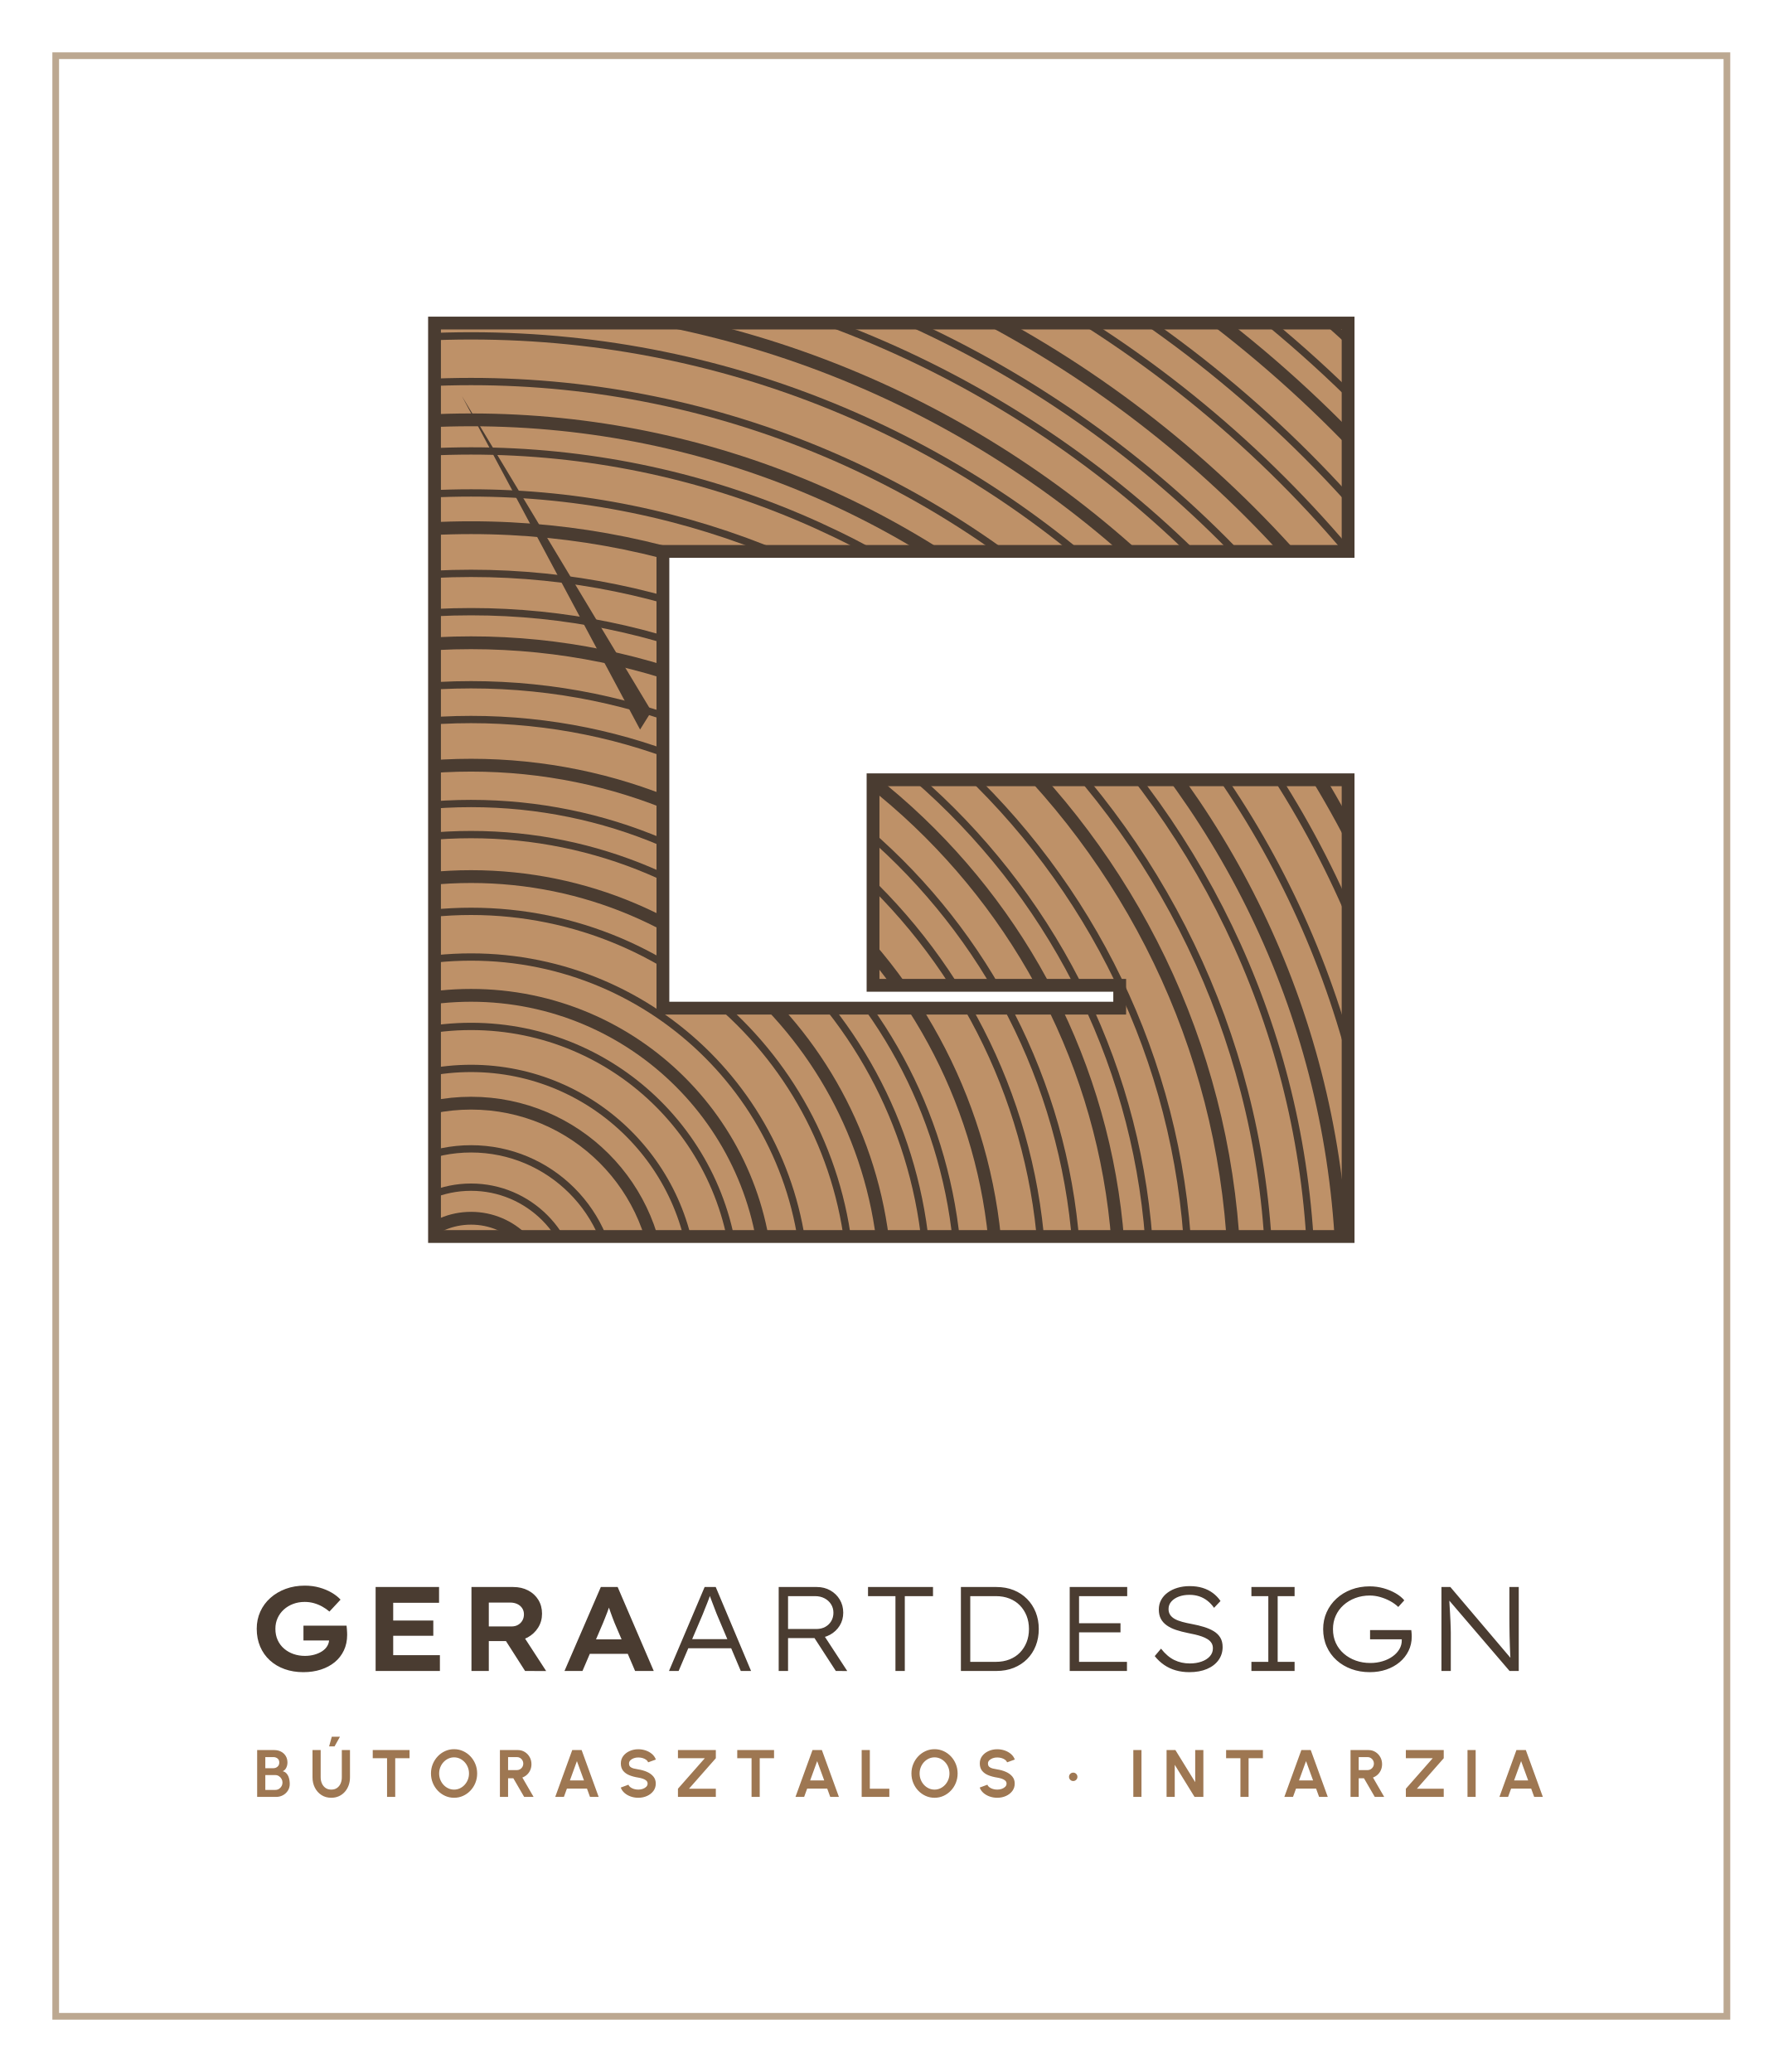
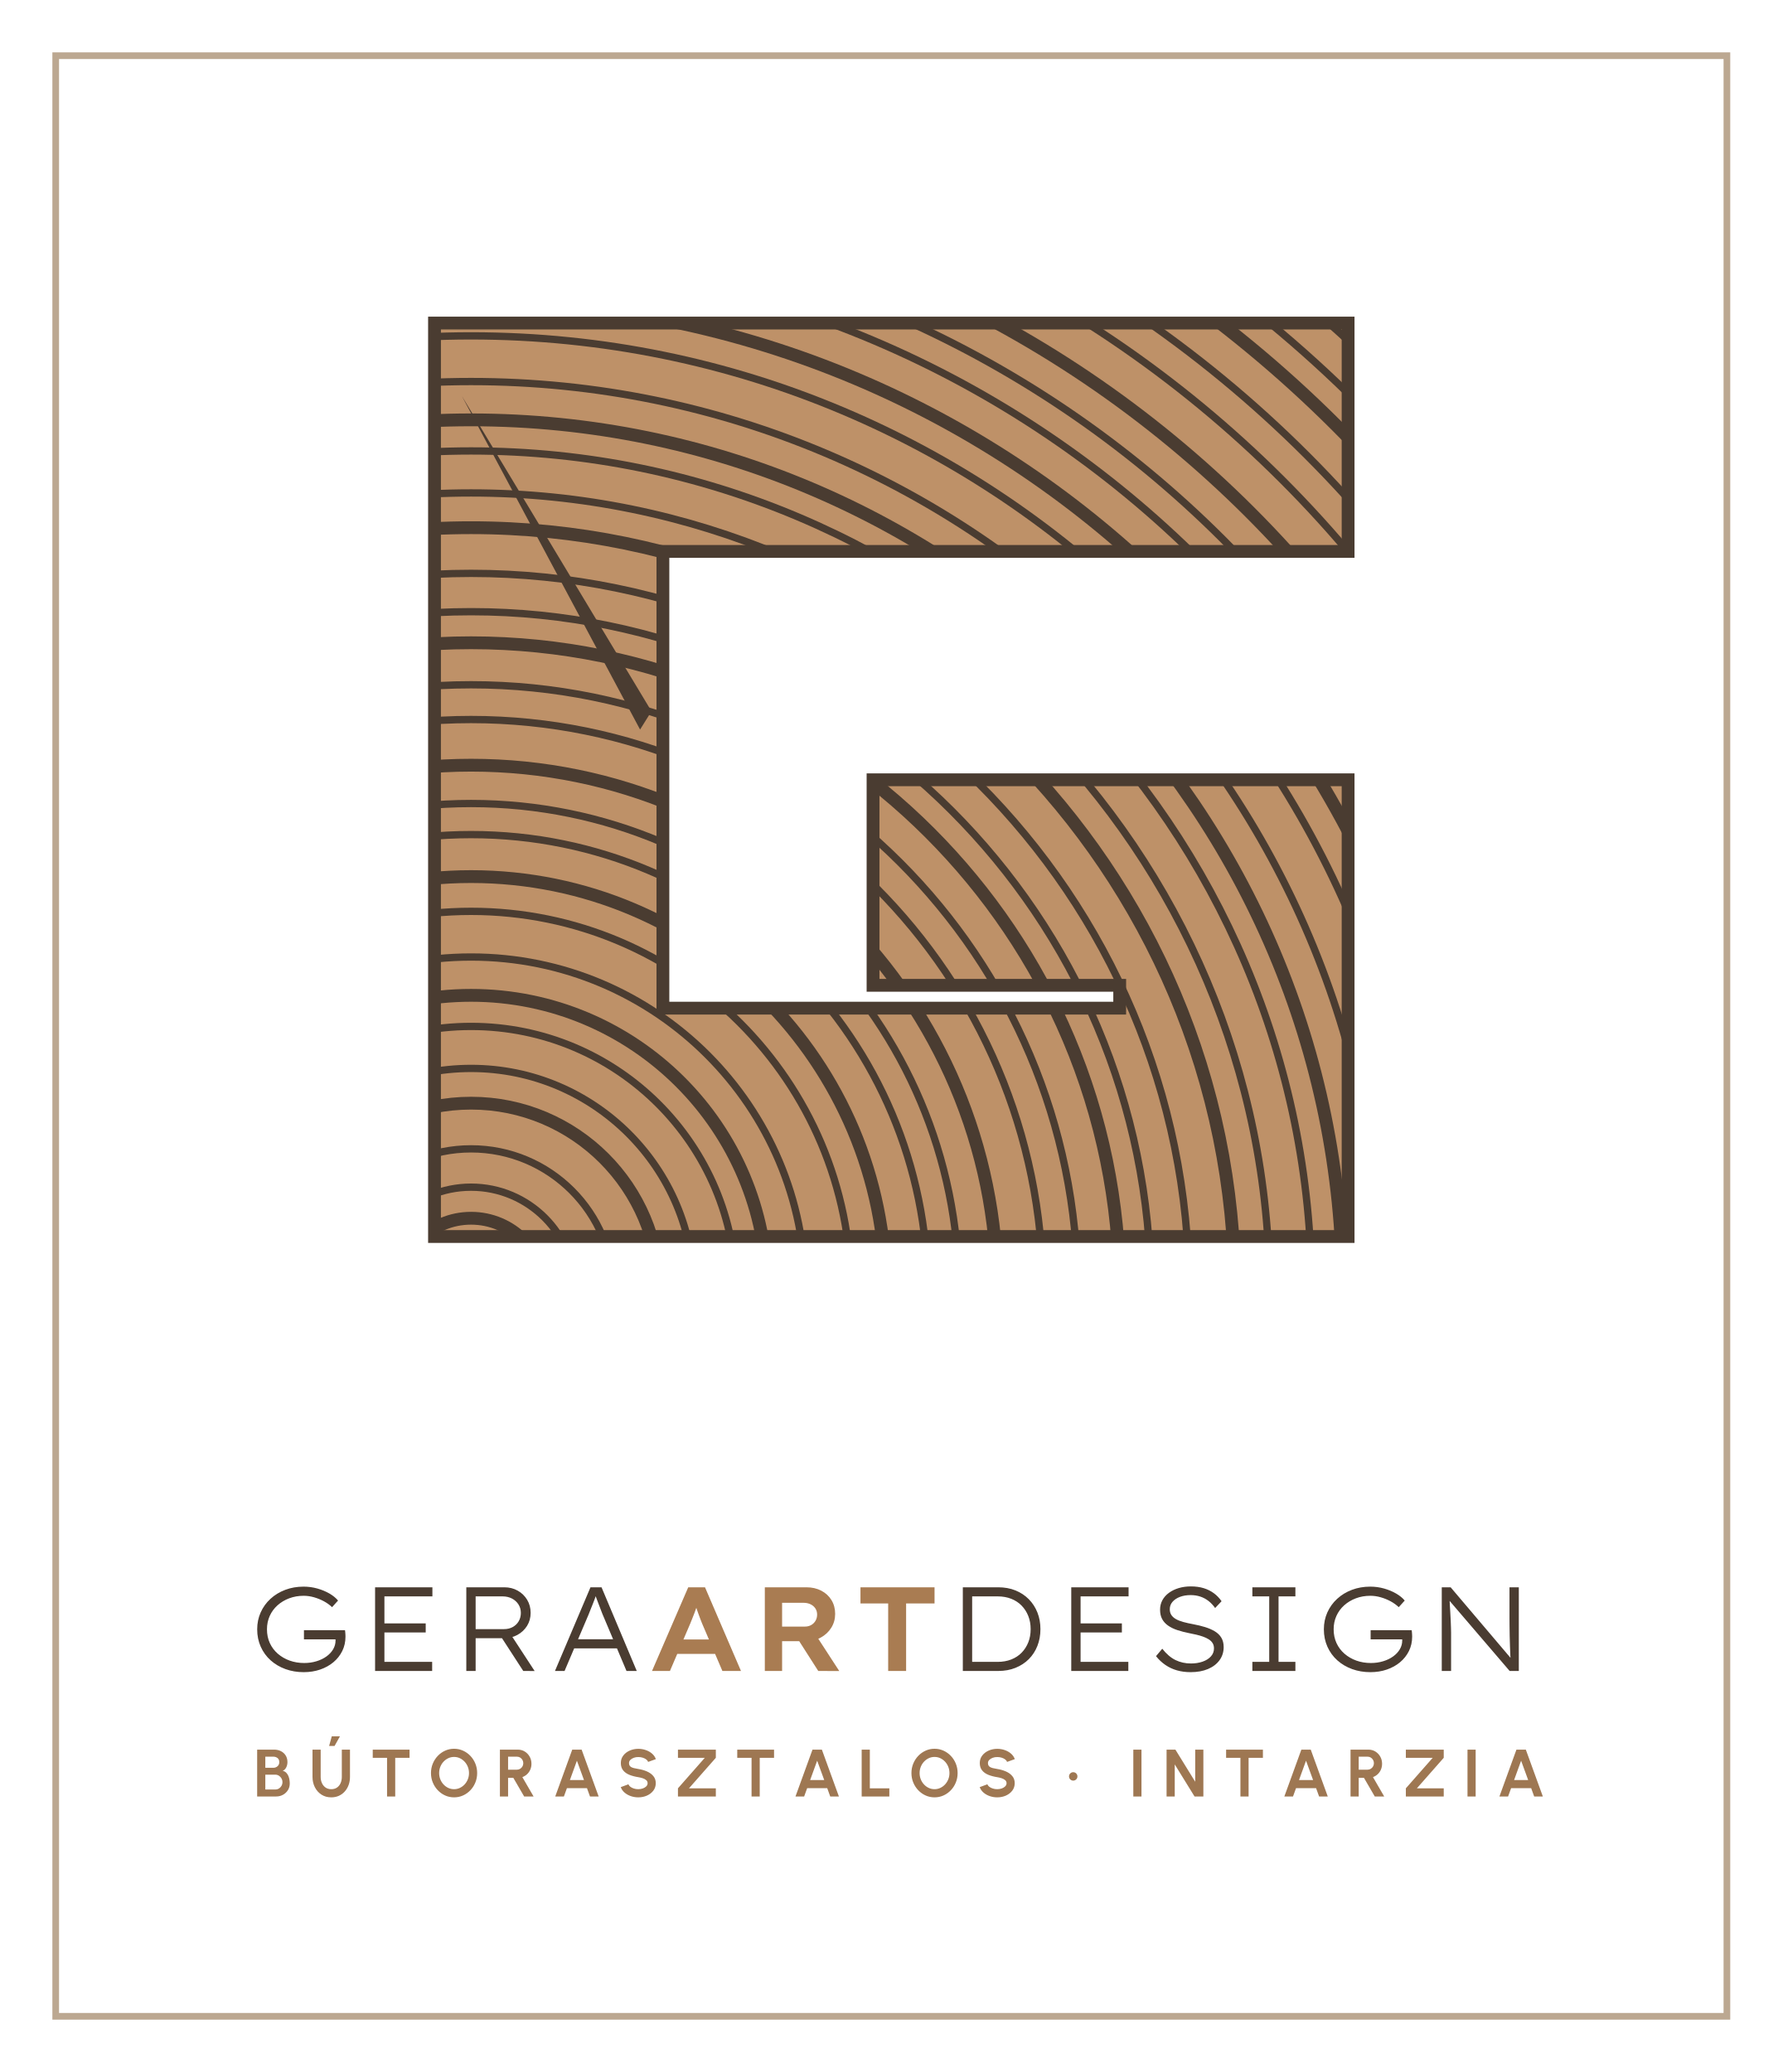
<svg xmlns="http://www.w3.org/2000/svg" viewBox="0 0 320 372" width="320" height="372">
  <rect x="10" y="10" width="300" height="352" fill="none" stroke="#BCA891" stroke-width="1.2" />
  <defs>
    <clipPath id="e1">
      <path d="M78 58H242V99H119V181H201V176.9H156.72V140H242V222H78Z" />
    </clipPath>
  </defs>
  <g clip-path="url(#e1)">
    <rect x="78" y="58" width="164" height="164" fill="#BE9168" />
    <circle cx="84.56" cy="231.84" r="13.12" fill="none" stroke="#4A3C31" stroke-width="2.3" />
    <circle cx="84.56" cy="231.84" r="18.7" fill="none" stroke="#4A3C31" stroke-width="1.31" />
    <circle cx="84.56" cy="231.84" r="25.58" fill="none" stroke="#4A3C31" stroke-width="1.31" />
    <circle cx="84.56" cy="231.84" r="33.78" fill="none" stroke="#4A3C31" stroke-width="2.3" />
    <circle cx="84.56" cy="231.84" r="40.02" fill="none" stroke="#4A3C31" stroke-width="1.31" />
    <circle cx="84.56" cy="231.84" r="47.56" fill="none" stroke="#4A3C31" stroke-width="1.31" />
    <circle cx="84.56" cy="231.84" r="53.14" fill="none" stroke="#4A3C31" stroke-width="2.3" />
    <circle cx="84.56" cy="231.84" r="60.02" fill="none" stroke="#4A3C31" stroke-width="1.31" />
    <circle cx="84.56" cy="231.84" r="68.22" fill="none" stroke="#4A3C31" stroke-width="1.31" />
    <circle cx="84.56" cy="231.84" r="74.46" fill="none" stroke="#4A3C31" stroke-width="2.3" />
    <circle cx="84.56" cy="231.84" r="82" fill="none" stroke="#4A3C31" stroke-width="1.31" />
    <circle cx="84.56" cy="231.84" r="87.58" fill="none" stroke="#4A3C31" stroke-width="1.31" />
    <circle cx="84.56" cy="231.84" r="94.46" fill="none" stroke="#4A3C31" stroke-width="2.3" />
    <circle cx="84.56" cy="231.84" r="102.66" fill="none" stroke="#4A3C31" stroke-width="1.31" />
    <circle cx="84.56" cy="231.84" r="108.9" fill="none" stroke="#4A3C31" stroke-width="1.31" />
    <circle cx="84.56" cy="231.84" r="116.44" fill="none" stroke="#4A3C31" stroke-width="2.3" />
    <circle cx="84.56" cy="231.84" r="122.02" fill="none" stroke="#4A3C31" stroke-width="1.31" />
    <circle cx="84.56" cy="231.84" r="128.9" fill="none" stroke="#4A3C31" stroke-width="1.31" />
    <circle cx="84.56" cy="231.84" r="137.1" fill="none" stroke="#4A3C31" stroke-width="2.3" />
    <circle cx="84.56" cy="231.84" r="143.34" fill="none" stroke="#4A3C31" stroke-width="1.31" />
    <circle cx="84.56" cy="231.84" r="150.88" fill="none" stroke="#4A3C31" stroke-width="1.31" />
    <circle cx="84.56" cy="231.84" r="156.46" fill="none" stroke="#4A3C31" stroke-width="2.3" />
    <circle cx="84.56" cy="231.84" r="163.34" fill="none" stroke="#4A3C31" stroke-width="1.31" />
    <circle cx="84.56" cy="231.84" r="171.54" fill="none" stroke="#4A3C31" stroke-width="1.31" />
    <circle cx="84.56" cy="231.84" r="177.78" fill="none" stroke="#4A3C31" stroke-width="2.3" />
    <circle cx="84.56" cy="231.84" r="185.32" fill="none" stroke="#4A3C31" stroke-width="1.31" />
    <circle cx="84.56" cy="231.84" r="190.9" fill="none" stroke="#4A3C31" stroke-width="1.31" />
    <circle cx="84.56" cy="231.84" r="197.78" fill="none" stroke="#4A3C31" stroke-width="2.3" />
    <circle cx="84.56" cy="231.84" r="205.98" fill="none" stroke="#4A3C31" stroke-width="1.31" />
    <circle cx="84.56" cy="231.84" r="212.22" fill="none" stroke="#4A3C31" stroke-width="1.31" />
    <circle cx="84.56" cy="231.84" r="219.76" fill="none" stroke="#4A3C31" stroke-width="2.3" />
    <circle cx="84.56" cy="231.84" r="225.34" fill="none" stroke="#4A3C31" stroke-width="1.31" />
    <circle cx="84.56" cy="231.84" r="232.22" fill="none" stroke="#4A3C31" stroke-width="1.31" />
    <circle cx="84.56" cy="231.84" r="240.42" fill="none" stroke="#4A3C31" stroke-width="2.3" />
    <circle cx="84.56" cy="231.84" r="246.66" fill="none" stroke="#4A3C31" stroke-width="1.31" />
    <circle cx="84.56" cy="231.84" r="254.2" fill="none" stroke="#4A3C31" stroke-width="1.31" />
    <circle cx="84.56" cy="231.84" r="259.78" fill="none" stroke="#4A3C31" stroke-width="2.3" />
    <circle cx="84.56" cy="231.84" r="266.66" fill="none" stroke="#4A3C31" stroke-width="1.31" />
    <circle cx="84.56" cy="231.84" r="274.86" fill="none" stroke="#4A3C31" stroke-width="1.31" />
    <path d="M82.92 71.12L116.95 127.7L114.9 130.98Z" fill="#4A3C31" />
  </g>
  <path d="M78 58H242V99H119V181H201V176.9H156.72V140H242V222H78Z" fill="none" stroke="#4A3C31" stroke-width="2.3" />
-   <path d="M54.447 300.215Q52.629 300.215 51.103 299.67Q49.577 299.126 48.453 298.103Q47.328 297.08 46.707 295.635Q46.086 294.191 46.086 292.421Q46.086 290.765 46.722 289.352Q47.357 287.94 48.53 286.892Q49.703 285.843 51.278 285.262Q52.853 284.68 54.719 284.68Q56.121 284.68 57.343 285.025Q58.566 285.369 59.537 285.938Q60.508 286.507 61.131 287.192L59.138 289.335Q58.533 288.816 57.839 288.434Q57.146 288.051 56.359 287.827Q55.572 287.603 54.694 287.603Q53.574 287.603 52.616 287.966Q51.659 288.329 50.945 288.977Q50.232 289.626 49.834 290.505Q49.436 291.384 49.436 292.421Q49.436 293.562 49.851 294.465Q50.266 295.368 51.001 295.997Q51.736 296.626 52.692 296.96Q53.647 297.293 54.736 297.293Q55.639 297.293 56.437 297.07Q57.235 296.848 57.838 296.45Q58.442 296.052 58.764 295.497Q59.086 294.942 59.082 294.312V293.87L59.514 294.521H54.475V291.862H62.21Q62.245 292.141 62.27 292.467Q62.296 292.793 62.307 293.081Q62.318 293.368 62.318 293.518Q62.318 295.074 61.728 296.316Q61.138 297.558 60.09 298.42Q59.042 299.281 57.607 299.748Q56.172 300.215 54.447 300.215ZM67.428 300.0V284.927H78.817V287.761H70.583V297.166H78.968V300.0ZM69.022 293.682V290.94H77.783V293.682ZM84.633 300.0V284.927H92.132Q93.638 284.927 94.811 285.543Q95.985 286.159 96.644 287.24Q97.302 288.321 97.302 289.714Q97.302 291.094 96.607 292.208Q95.912 293.322 94.723 293.977Q93.534 294.631 92.077 294.631H87.746V300.0ZM94.258 300.0 89.908 293.195 93.262 292.657 98.043 300.013ZM87.746 292.006H91.843Q92.487 292.006 92.982 291.727Q93.478 291.448 93.765 290.957Q94.053 290.466 94.053 289.835Q94.053 289.208 93.739 288.732Q93.425 288.256 92.869 287.987Q92.312 287.719 91.586 287.719H87.746ZM101.332 300.0 107.855 284.927H110.877L117.356 300.0H114.007L110.318 291.368Q110.16 290.975 109.977 290.486Q109.794 289.997 109.608 289.478Q109.422 288.959 109.253 288.465Q109.084 287.971 108.968 287.578L109.642 287.565Q109.508 288.045 109.342 288.537Q109.175 289.029 108.992 289.517Q108.808 290.005 108.614 290.477Q108.421 290.949 108.236 291.42L104.56 300.0ZM104.321 296.926 105.418 294.326H113.142L113.988 296.926Z" fill="#4A3C31" />
-   <path d="M120.092 300.0 126.49 284.927H128.482L134.825 300.0H132.978L128.63 289.706Q128.43 289.195 128.247 288.707Q128.064 288.22 127.882 287.753Q127.7 287.287 127.528 286.815Q127.357 286.344 127.194 285.876L127.656 285.866Q127.468 286.445 127.293 286.928Q127.117 287.411 126.935 287.862Q126.753 288.313 126.563 288.782Q126.373 289.252 126.155 289.814L121.821 300.0ZM122.776 295.927 123.446 294.289H131.39L131.933 295.927ZM139.784 300.0V284.927H146.636Q147.972 284.927 149.048 285.534Q150.124 286.142 150.747 287.185Q151.371 288.229 151.371 289.53Q151.371 290.834 150.732 291.866Q150.092 292.898 148.997 293.5Q147.902 294.101 146.553 294.101H141.464V300.0ZM150.041 300.0 145.736 293.363 147.401 292.828 152.092 300.01ZM141.464 292.463H146.574Q147.463 292.463 148.148 292.083Q148.834 291.703 149.222 291.042Q149.609 290.38 149.609 289.542Q149.609 288.698 149.182 288.021Q148.755 287.344 148.009 286.955Q147.264 286.565 146.308 286.565H141.464ZM160.743 300.0V286.565H155.819V284.927H167.486V286.565H162.422V300.0ZM172.493 300.0V284.927H178.871Q180.58 284.927 181.974 285.49Q183.367 286.054 184.375 287.074Q185.382 288.095 185.927 289.466Q186.471 290.837 186.471 292.463Q186.471 294.1 185.927 295.482Q185.382 296.864 184.38 297.868Q183.378 298.873 181.979 299.437Q180.58 300.0 178.871 300.0ZM174.173 298.666 173.986 298.362H178.763Q180.121 298.362 181.223 297.926Q182.324 297.49 183.09 296.702Q183.857 295.913 184.283 294.845Q184.709 293.778 184.709 292.463Q184.709 291.17 184.283 290.097Q183.857 289.024 183.085 288.23Q182.314 287.436 181.217 287.001Q180.121 286.565 178.763 286.565H173.921L174.173 286.304ZM192.024 300.0V284.927H202.347V286.565H193.703V298.362H202.303V300.0ZM192.857 293.066V291.428H201.141V293.066ZM213.508 300.215Q212.201 300.215 211.068 299.892Q209.936 299.569 208.989 298.924Q208.042 298.278 207.289 297.331L208.416 295.993Q209.544 297.427 210.808 298.038Q212.071 298.65 213.588 298.65Q214.734 298.65 215.682 298.319Q216.63 297.988 217.183 297.369Q217.736 296.749 217.728 295.927Q217.728 295.363 217.471 294.967Q217.213 294.57 216.77 294.293Q216.327 294.015 215.752 293.812Q215.176 293.609 214.548 293.462Q213.92 293.314 213.27 293.191Q212.096 292.957 211.126 292.636Q210.156 292.315 209.457 291.822Q208.758 291.329 208.389 290.639Q208.02 289.95 208.02 288.955Q208.02 288.018 208.439 287.248Q208.858 286.477 209.616 285.923Q210.375 285.369 211.38 285.068Q212.385 284.767 213.556 284.767Q214.855 284.767 215.881 285.085Q216.908 285.403 217.711 285.997Q218.513 286.591 219.096 287.438L217.937 288.662Q217.411 287.911 216.739 287.388Q216.067 286.865 215.264 286.598Q214.461 286.332 213.525 286.332Q212.448 286.332 211.603 286.652Q210.758 286.972 210.263 287.54Q209.767 288.109 209.767 288.878Q209.767 289.481 210.05 289.915Q210.334 290.349 210.872 290.655Q211.41 290.96 212.208 291.179Q213.006 291.399 213.995 291.579Q215.118 291.787 216.114 292.093Q217.11 292.399 217.869 292.853Q218.628 293.308 219.051 294.001Q219.475 294.694 219.475 295.701Q219.475 297.029 218.733 298.056Q217.99 299.082 216.653 299.649Q215.315 300.215 213.508 300.215ZM224.642 300.0V298.361H227.678V286.565H224.642V284.927H232.394V286.565H229.357V298.361H232.394V300.0ZM245.887 300.215Q244.133 300.215 242.613 299.662Q241.092 299.109 239.948 298.088Q238.805 297.067 238.163 295.639Q237.521 294.211 237.521 292.489Q237.521 290.848 238.15 289.447Q238.78 288.045 239.915 287.003Q241.051 285.96 242.576 285.384Q244.101 284.809 245.871 284.809Q247.161 284.809 248.361 285.147Q249.561 285.486 250.534 286.051Q251.507 286.615 252.085 287.315L251.008 288.507Q250.364 287.893 249.529 287.443Q248.694 286.994 247.757 286.725Q246.821 286.457 245.893 286.457Q244.496 286.457 243.29 286.911Q242.084 287.364 241.18 288.175Q240.276 288.985 239.779 290.087Q239.283 291.189 239.283 292.489Q239.283 293.86 239.795 294.974Q240.308 296.088 241.235 296.893Q242.162 297.698 243.375 298.133Q244.587 298.567 245.99 298.567Q247.154 298.567 248.191 298.252Q249.229 297.938 250.008 297.374Q250.788 296.81 251.217 296.065Q251.646 295.319 251.632 294.482V293.819L252.003 294.312H245.942V292.656H253.337Q253.369 292.847 253.385 293.055Q253.401 293.264 253.412 293.464Q253.423 293.665 253.423 293.823Q253.423 295.231 252.843 296.404Q252.264 297.577 251.244 298.427Q250.225 299.278 248.861 299.747Q247.496 300.215 245.887 300.215ZM258.756 300.0V284.927H260.355L271.461 298.016L271.217 298.406Q271.142 297.999 271.109 297.248Q271.076 296.497 271.041 295.576Q271.006 294.655 270.988 293.7Q270.971 292.746 270.962 291.899Q270.953 291.052 270.953 290.47V284.927H272.633V300.0H270.983L259.954 287.122L260.138 286.665Q260.166 287.291 260.206 288.028Q260.247 288.765 260.295 289.527Q260.343 290.289 260.371 290.995Q260.4 291.701 260.417 292.267Q260.435 292.833 260.435 293.144V300.0Z" fill="#4A3C31" />
-   <path d="M46.163 322.61V314.2H49.227Q49.89 314.2 50.429 314.472Q50.968 314.745 51.285 315.252Q51.601 315.759 51.601 316.453Q51.601 316.76 51.51 317.071Q51.419 317.382 51.232 317.631Q51.045 317.881 50.751 318Q51.143 318.096 51.39 318.351Q51.637 318.605 51.774 318.942Q51.911 319.279 51.963 319.632Q52.015 319.984 52.015 320.288Q52.015 320.95 51.684 321.475Q51.353 322 50.797 322.305Q50.242 322.61 49.568 322.61ZM47.628 321.355H49.42Q49.776 321.355 50.067 321.18Q50.359 321.004 50.533 320.698Q50.707 320.391 50.707 320.002Q50.707 319.666 50.533 319.367Q50.359 319.067 50.067 318.88Q49.776 318.693 49.42 318.693H47.628ZM47.628 317.459H49.061Q49.503 317.459 49.82 317.182Q50.136 316.904 50.136 316.443Q50.136 315.957 49.82 315.71Q49.503 315.462 49.061 315.462H47.628ZM59.466 322.766Q58.457 322.766 57.699 322.274Q56.941 321.781 56.52 320.949Q56.099 320.117 56.099 319.102V314.2H57.565V319.102Q57.565 319.703 57.789 320.203Q58.012 320.703 58.438 321.002Q58.863 321.3 59.466 321.3Q60.08 321.3 60.502 321.003Q60.925 320.705 61.142 320.205Q61.36 319.704 61.36 319.102V314.2H62.826V319.102Q62.826 319.865 62.587 320.528Q62.348 321.192 61.903 321.697Q61.458 322.201 60.841 322.484Q60.223 322.766 59.466 322.766ZM59.079 313.539 59.559 311.809H61.025L60.057 313.539ZM73.518 314.2V315.665H70.947V322.61H69.481V315.665H66.912V314.2ZM81.51 322.766Q80.657 322.766 79.906 322.427Q79.155 322.087 78.585 321.487Q78.014 320.886 77.69 320.096Q77.365 319.306 77.365 318.405Q77.365 317.504 77.69 316.714Q78.014 315.924 78.585 315.323Q79.155 314.722 79.906 314.383Q80.657 314.043 81.51 314.043Q82.369 314.043 83.12 314.383Q83.871 314.722 84.442 315.323Q85.013 315.924 85.334 316.714Q85.655 317.504 85.655 318.405Q85.655 319.306 85.334 320.096Q85.013 320.886 84.442 321.487Q83.871 322.087 83.12 322.427Q82.369 322.766 81.51 322.766ZM81.51 321.3Q82.064 321.3 82.549 321.072Q83.033 320.843 83.403 320.444Q83.773 320.046 83.981 319.522Q84.19 318.999 84.19 318.405Q84.19 317.809 83.98 317.284Q83.771 316.76 83.401 316.362Q83.031 315.964 82.547 315.737Q82.062 315.509 81.51 315.509Q80.956 315.509 80.472 315.738Q79.987 315.966 79.617 316.365Q79.248 316.764 79.039 317.287Q78.831 317.811 78.831 318.405Q78.831 319.003 79.04 319.526Q79.25 320.05 79.62 320.449Q79.989 320.847 80.474 321.074Q80.958 321.3 81.51 321.3ZM89.74 322.61V314.2H92.965Q93.649 314.2 94.202 314.541Q94.754 314.882 95.078 315.457Q95.403 316.032 95.403 316.731Q95.403 317.299 95.197 317.778Q94.992 318.257 94.623 318.605Q94.253 318.953 93.769 319.132L95.785 322.61H94.093L92.151 319.264H91.206V322.61ZM91.206 317.798H92.799Q93.111 317.798 93.369 317.642Q93.627 317.485 93.782 317.221Q93.937 316.956 93.937 316.63Q93.937 316.304 93.782 316.04Q93.627 315.776 93.369 315.619Q93.111 315.462 92.799 315.462H91.206ZM102.724 314.2H104.41L107.466 322.61H105.911L105.37 321.12H101.767L101.226 322.61H99.671ZM102.304 319.654H104.831L103.563 316.186ZM114.581 322.766Q113.884 322.766 113.243 322.546Q112.602 322.326 112.121 321.914Q111.641 321.502 111.433 320.93L112.81 320.421Q112.895 320.665 113.153 320.864Q113.41 321.063 113.782 321.182Q114.154 321.3 114.581 321.3Q115.017 321.3 115.398 321.165Q115.78 321.029 116.016 320.787Q116.252 320.545 116.252 320.221Q116.252 319.891 116.006 319.676Q115.76 319.462 115.375 319.335Q114.991 319.209 114.581 319.144Q113.687 319.006 112.977 318.718Q112.268 318.43 111.858 317.918Q111.448 317.405 111.448 316.599Q111.448 315.833 111.884 315.261Q112.32 314.69 113.035 314.372Q113.75 314.054 114.581 314.054Q115.271 314.054 115.913 314.272Q116.555 314.49 117.039 314.904Q117.522 315.318 117.733 315.902L116.352 316.401Q116.266 316.155 116.009 315.958Q115.751 315.761 115.38 315.645Q115.009 315.53 114.581 315.53Q114.154 315.524 113.774 315.662Q113.394 315.801 113.154 316.043Q112.914 316.285 112.914 316.599Q112.914 316.999 113.139 317.205Q113.363 317.41 113.741 317.503Q114.118 317.597 114.581 317.672Q115.425 317.802 116.139 318.115Q116.853 318.428 117.286 318.949Q117.718 319.469 117.718 320.221Q117.718 320.985 117.284 321.558Q116.849 322.131 116.136 322.448Q115.423 322.766 114.581 322.766ZM121.7 322.61V321.144L126.522 315.665H121.7V314.2H128.5V315.665L123.678 321.144H128.5V322.61ZM138.951 314.2V315.665H136.38V322.61H134.914V315.665H132.345V314.2ZM145.852 314.2H147.537L150.593 322.61H149.038L148.497 321.12H144.894L144.353 322.61H142.798ZM145.431 319.654H147.958L146.691 316.186ZM154.68 322.61V314.2H156.146V321.144H159.646V322.61ZM167.759 322.766Q166.906 322.766 166.155 322.427Q165.404 322.087 164.833 321.487Q164.262 320.886 163.938 320.096Q163.613 319.306 163.613 318.405Q163.613 317.504 163.938 316.714Q164.262 315.924 164.833 315.323Q165.404 314.722 166.155 314.383Q166.906 314.043 167.759 314.043Q168.618 314.043 169.369 314.383Q170.119 314.722 170.69 315.323Q171.261 315.924 171.582 316.714Q171.904 317.504 171.904 318.405Q171.904 319.306 171.582 320.096Q171.261 320.886 170.69 321.487Q170.119 322.087 169.369 322.427Q168.618 322.766 167.759 322.766ZM167.759 321.3Q168.313 321.3 168.797 321.072Q169.282 320.843 169.651 320.444Q170.021 320.046 170.229 319.522Q170.438 318.999 170.438 318.405Q170.438 317.809 170.228 317.284Q170.019 316.76 169.649 316.362Q169.28 315.964 168.795 315.737Q168.311 315.509 167.759 315.509Q167.204 315.509 166.72 315.738Q166.235 315.966 165.866 316.365Q165.496 316.764 165.288 317.287Q165.079 317.811 165.079 318.405Q165.079 319.003 165.289 319.526Q165.498 320.05 165.868 320.449Q166.238 320.847 166.722 321.074Q167.206 321.3 167.759 321.3ZM179.016 322.766Q178.32 322.766 177.678 322.546Q177.037 322.326 176.557 321.914Q176.076 321.502 175.869 320.93L177.245 320.421Q177.33 320.665 177.588 320.864Q177.846 321.063 178.218 321.182Q178.59 321.3 179.016 321.3Q179.452 321.3 179.834 321.165Q180.215 321.029 180.451 320.787Q180.687 320.545 180.687 320.221Q180.687 319.891 180.441 319.676Q180.195 319.462 179.811 319.335Q179.426 319.209 179.016 319.144Q178.122 319.006 177.413 318.718Q176.704 318.43 176.293 317.918Q175.883 317.405 175.883 316.599Q175.883 315.833 176.319 315.261Q176.756 314.69 177.471 314.372Q178.186 314.054 179.016 314.054Q179.706 314.054 180.348 314.272Q180.991 314.49 181.474 314.904Q181.958 315.318 182.168 315.902L180.787 316.401Q180.702 316.155 180.444 315.958Q180.186 315.761 179.815 315.645Q179.444 315.53 179.016 315.53Q178.59 315.524 178.21 315.662Q177.829 315.801 177.589 316.043Q177.349 316.285 177.349 316.599Q177.349 316.999 177.574 317.205Q177.799 317.41 178.176 317.503Q178.554 317.597 179.016 317.672Q179.86 317.802 180.574 318.115Q181.289 318.428 181.721 318.949Q182.153 319.469 182.153 320.221Q182.153 320.985 181.719 321.558Q181.285 322.131 180.572 322.448Q179.858 322.766 179.016 322.766ZM192.654 319.759Q192.339 319.759 192.121 319.54Q191.902 319.321 191.902 319.003Q191.902 318.694 192.121 318.473Q192.339 318.252 192.654 318.252Q192.968 318.252 193.189 318.473Q193.41 318.694 193.41 319.003Q193.41 319.321 193.189 319.54Q192.968 319.759 192.654 319.759ZM203.443 322.61V314.2H204.908V322.61ZM209.414 322.61V314.2H210.999L214.552 319.962V314.2H216.018V322.61H214.435L210.88 316.848V322.61ZM226.707 314.2V315.665H224.136V322.61H222.67V315.665H220.101V314.2ZM233.608 314.2H235.294L238.35 322.61H236.794L236.253 321.12H232.651L232.109 322.61H230.554ZM233.187 319.654H235.714L234.447 316.186ZM242.437 322.61V314.2H245.661Q246.346 314.2 246.898 314.541Q247.45 314.882 247.775 315.457Q248.099 316.032 248.099 316.731Q248.099 317.299 247.893 317.778Q247.688 318.257 247.319 318.605Q246.95 318.953 246.466 319.132L248.481 322.61H246.789L244.847 319.264H243.902V322.61ZM243.902 317.798H245.495Q245.807 317.798 246.065 317.642Q246.323 317.485 246.478 317.221Q246.633 316.956 246.633 316.63Q246.633 316.304 246.478 316.04Q246.323 315.776 246.065 315.619Q245.807 315.462 245.495 315.462H243.902ZM252.367 322.61V321.144L257.189 315.665H252.367V314.2H259.167V315.665L254.345 321.144H259.167V322.61ZM263.433 322.61V314.2H264.898V322.61ZM272.217 314.2H273.903L276.959 322.61H275.404L274.863 321.12H271.26L270.719 322.61H269.164ZM271.797 319.654H274.324L273.056 316.186Z" fill="#9E7752" />
+   <path d="M54.507 300.215Q52.759 300.215 51.243 299.663Q49.727 299.112 48.588 298.095Q47.449 297.077 46.808 295.653Q46.168 294.23 46.168 292.514Q46.168 290.879 46.796 289.482Q47.423 288.085 48.555 287.046Q49.687 286.007 51.207 285.433Q52.727 284.859 54.491 284.859Q55.776 284.859 56.972 285.197Q58.168 285.535 59.138 286.097Q60.108 286.66 60.684 287.357L59.611 288.545Q58.969 287.933 58.137 287.485Q57.304 287.037 56.371 286.77Q55.438 286.502 54.513 286.502Q53.121 286.502 51.918 286.954Q50.716 287.407 49.815 288.214Q48.915 289.021 48.419 290.12Q47.924 291.219 47.924 292.514Q47.924 293.881 48.435 294.991Q48.946 296.101 49.87 296.904Q50.794 297.706 52.003 298.139Q53.211 298.572 54.609 298.572Q55.769 298.572 56.803 298.258Q57.838 297.945 58.615 297.383Q59.392 296.821 59.819 296.078Q60.246 295.335 60.232 294.501V293.84L60.603 294.331H54.562V292.681H61.932Q61.964 292.871 61.98 293.078Q61.996 293.286 62.007 293.486Q62.017 293.686 62.017 293.844Q62.017 295.247 61.44 296.416Q60.862 297.585 59.846 298.433Q58.831 299.28 57.471 299.747Q56.111 300.215 54.507 300.215ZM67.332 300.0V284.977H77.621V286.609H69.007V298.367H77.577V300.0ZM68.162 293.089V291.457H76.419V293.089ZM83.708 300.0V284.977H90.537Q91.868 284.977 92.941 285.583Q94.013 286.188 94.635 287.228Q95.256 288.268 95.256 289.565Q95.256 290.865 94.619 291.893Q93.982 292.922 92.89 293.522Q91.799 294.121 90.454 294.121H85.382V300.0ZM93.931 300.0 89.64 293.385 91.299 292.852 95.975 300.01ZM85.382 292.488H90.475Q91.361 292.488 92.044 292.11Q92.728 291.731 93.114 291.071Q93.5 290.412 93.5 289.577Q93.5 288.736 93.075 288.061Q92.649 287.387 91.906 286.998Q91.162 286.609 90.21 286.609H85.382ZM99.622 300.0 105.998 284.977H107.983L114.306 300.0H112.465L108.131 289.74Q107.932 289.231 107.749 288.745Q107.567 288.259 107.386 287.794Q107.204 287.329 107.033 286.859Q106.863 286.389 106.7 285.923L107.161 285.913Q106.973 286.49 106.798 286.971Q106.624 287.453 106.442 287.902Q106.26 288.352 106.071 288.82Q105.882 289.288 105.665 289.848L101.345 300.0ZM102.296 295.941 102.965 294.308H110.883L111.424 295.941Z" fill="#4A3C31" />
+   <path d="M117.045 300.0 123.545 284.977H126.557L133.014 300.0H129.677L126 291.396Q125.843 291.005 125.66 290.518Q125.478 290.03 125.292 289.513Q125.107 288.996 124.939 288.504Q124.771 288.011 124.655 287.619L125.326 287.606Q125.193 288.085 125.027 288.575Q124.861 289.065 124.678 289.552Q124.495 290.038 124.302 290.509Q124.109 290.979 123.925 291.449L120.261 300.0ZM120.023 296.936 121.116 294.345H128.815L129.658 296.936ZM137.294 300.0V284.977H144.767Q146.268 284.977 147.438 285.591Q148.607 286.205 149.264 287.282Q149.92 288.359 149.92 289.749Q149.92 291.123 149.227 292.234Q148.535 293.345 147.35 293.997Q146.164 294.649 144.712 294.649H140.396V300.0ZM146.886 300.0 142.55 293.218 145.894 292.682 150.658 300.013ZM140.396 292.033H144.48Q145.121 292.033 145.615 291.755Q146.108 291.476 146.395 290.987Q146.682 290.497 146.682 289.869Q146.682 289.244 146.369 288.77Q146.056 288.295 145.501 288.027Q144.947 287.76 144.223 287.76H140.396ZM159.438 300.0V287.877H154.464V284.977H167.761V287.877H162.658V300.0Z" fill="#A97C52" />
+   <path d="M172.838 300.0V284.977H179.194Q180.898 284.977 182.287 285.538Q183.676 286.1 184.68 287.117Q185.684 288.134 186.226 289.501Q186.769 290.867 186.769 292.488Q186.769 294.12 186.226 295.497Q185.684 296.874 184.685 297.876Q183.686 298.877 182.292 299.438Q180.898 300.0 179.194 300.0ZM174.512 298.67 174.325 298.367H179.087Q180.44 298.367 181.538 297.933Q182.636 297.499 183.4 296.713Q184.164 295.926 184.588 294.863Q185.013 293.799 185.013 292.488Q185.013 291.2 184.588 290.13Q184.164 289.061 183.395 288.269Q182.626 287.478 181.533 287.044Q180.44 286.609 179.087 286.609H174.261L174.512 286.35ZM192.303 300.0V284.977H202.592V286.609H193.977V298.367H202.548V300.0ZM193.133 293.089V291.457H201.39V293.089ZM213.716 300.215Q212.414 300.215 211.285 299.893Q210.156 299.571 209.212 298.927Q208.268 298.284 207.517 297.34L208.641 296.006Q209.766 297.435 211.025 298.045Q212.283 298.655 213.796 298.655Q214.938 298.655 215.883 298.325Q216.828 297.995 217.379 297.378Q217.93 296.76 217.922 295.94Q217.922 295.379 217.666 294.983Q217.409 294.588 216.968 294.312Q216.526 294.035 215.952 293.833Q215.379 293.63 214.753 293.483Q214.127 293.337 213.479 293.214Q212.309 292.981 211.342 292.661Q210.375 292.34 209.678 291.849Q208.982 291.357 208.614 290.671Q208.246 289.984 208.246 288.992Q208.246 288.058 208.664 287.29Q209.082 286.522 209.838 285.97Q210.593 285.418 211.595 285.118Q212.597 284.818 213.764 284.818Q215.058 284.818 216.082 285.135Q217.105 285.452 217.905 286.044Q218.705 286.636 219.285 287.48L218.13 288.699Q217.607 287.951 216.937 287.43Q216.267 286.908 215.466 286.643Q214.666 286.378 213.733 286.378Q212.66 286.378 211.818 286.696Q210.976 287.015 210.482 287.582Q209.988 288.149 209.988 288.915Q209.988 289.516 210.27 289.949Q210.553 290.381 211.089 290.686Q211.625 290.99 212.42 291.209Q213.215 291.427 214.202 291.607Q215.321 291.814 216.314 292.119Q217.306 292.424 218.062 292.877Q218.819 293.331 219.241 294.021Q219.663 294.712 219.663 295.716Q219.663 297.039 218.923 298.062Q218.183 299.085 216.85 299.65Q215.517 300.215 213.716 300.215ZM224.813 300.0V298.367H227.839V286.61H224.813V284.977H232.539V286.61H229.513V298.367H232.539V300.0ZM245.987 300.215Q244.24 300.215 242.724 299.663Q241.208 299.112 240.068 298.095Q238.929 297.077 238.289 295.653Q237.649 294.23 237.649 292.514Q237.649 290.879 238.276 289.482Q238.904 288.085 240.036 287.046Q241.167 286.007 242.687 285.433Q244.207 284.859 245.971 284.859Q247.257 284.859 248.453 285.197Q249.649 285.535 250.619 286.097Q251.588 286.66 252.164 287.357L251.091 288.545Q250.449 287.933 249.617 287.485Q248.785 287.037 247.852 286.77Q246.918 286.502 245.993 286.502Q244.601 286.502 243.399 286.954Q242.197 287.407 241.296 288.214Q240.395 289.021 239.9 290.12Q239.405 291.219 239.405 292.514Q239.405 293.881 239.916 294.991Q240.427 296.101 241.351 296.904Q242.275 297.706 243.483 298.139Q244.692 298.572 246.09 298.572Q247.25 298.572 248.284 298.258Q249.318 297.945 250.095 297.383Q250.872 296.821 251.299 296.078Q251.727 295.335 251.713 294.501V293.84L252.083 294.331H246.043V292.681H253.413Q253.445 292.871 253.46 293.078Q253.476 293.286 253.487 293.486Q253.498 293.686 253.498 293.844Q253.498 295.247 252.92 296.416Q252.343 297.585 251.327 298.433Q250.311 299.28 248.951 299.747Q247.591 300.215 245.987 300.215ZM258.813 300.0V284.977H260.407L271.476 298.022L271.233 298.412Q271.159 298.006 271.126 297.257Q271.093 296.509 271.058 295.591Q271.022 294.672 271.005 293.721Q270.988 292.77 270.979 291.926Q270.97 291.082 270.97 290.501V284.977H272.644V300.0H270.999L260.007 287.165L260.191 286.709Q260.218 287.333 260.259 288.068Q260.299 288.803 260.347 289.562Q260.395 290.321 260.423 291.025Q260.452 291.728 260.469 292.292Q260.487 292.857 260.487 293.166V300.0Z" fill="#4A3C31" />
+   <path d="M46.163 322.535V314.124H49.227Q49.89 314.124 50.429 314.397Q50.968 314.67 51.285 315.177Q51.601 315.684 51.601 316.378Q51.601 316.684 51.51 316.996Q51.419 317.307 51.232 317.556Q51.045 317.805 50.751 317.924Q51.143 318.02 51.39 318.275Q51.637 318.53 51.774 318.867Q51.911 319.204 51.963 319.557Q52.015 319.909 52.015 320.213Q52.015 320.875 51.684 321.399Q51.353 321.924 50.797 322.23Q50.242 322.535 49.568 322.535ZM47.628 321.28H49.42Q49.776 321.28 50.067 321.104Q50.359 320.929 50.533 320.622Q50.707 320.316 50.707 319.926Q50.707 319.591 50.533 319.291Q50.359 318.992 50.067 318.805Q49.776 318.618 49.42 318.618H47.628ZM47.628 317.383H49.061Q49.503 317.383 49.82 317.106Q50.136 316.829 50.136 316.368Q50.136 315.882 49.82 315.634Q49.503 315.387 49.061 315.387H47.628ZM59.466 322.691Q58.457 322.691 57.699 322.198Q56.941 321.706 56.52 320.874Q56.099 320.042 56.099 319.026V314.124H57.565V319.026Q57.565 319.627 57.789 320.128Q58.012 320.628 58.438 320.926Q58.863 321.225 59.466 321.225Q60.08 321.225 60.502 320.927Q60.925 320.63 61.142 320.129Q61.36 319.629 61.36 319.026V314.124H62.826V319.026Q62.826 319.789 62.587 320.453Q62.348 321.117 61.903 321.622Q61.458 322.126 60.841 322.409Q60.223 322.691 59.466 322.691ZM59.079 313.464 59.559 311.733H61.025L60.057 313.464ZM73.518 314.124V315.59H70.947V322.535H69.481V315.59H66.912V314.124ZM81.51 322.691Q80.657 322.691 79.906 322.351Q79.155 322.012 78.585 321.411Q78.014 320.811 77.69 320.021Q77.365 319.231 77.365 318.33Q77.365 317.428 77.69 316.638Q78.014 315.848 78.585 315.248Q79.155 314.647 79.906 314.308Q80.657 313.968 81.51 313.968Q82.369 313.968 83.12 314.308Q83.871 314.647 84.442 315.248Q85.013 315.848 85.334 316.638Q85.655 317.428 85.655 318.33Q85.655 319.231 85.334 320.021Q85.013 320.811 84.442 321.411Q83.871 322.012 83.12 322.351Q82.369 322.691 81.51 322.691ZM81.51 321.225Q82.064 321.225 82.549 320.996Q83.033 320.768 83.403 320.369Q83.773 319.97 83.981 319.447Q84.19 318.923 84.19 318.33Q84.19 317.734 83.98 317.209Q83.771 316.684 83.401 316.287Q83.031 315.889 82.547 315.661Q82.062 315.434 81.51 315.434Q80.956 315.434 80.472 315.663Q79.987 315.891 79.617 316.29Q79.248 316.689 79.039 317.212Q78.831 317.736 78.831 318.33Q78.831 318.928 79.04 319.451Q79.25 319.975 79.62 320.373Q79.989 320.772 80.474 320.999Q80.958 321.225 81.51 321.225ZM89.74 322.535V314.124H92.965Q93.649 314.124 94.202 314.465Q94.754 314.806 95.078 315.382Q95.403 315.957 95.403 316.656Q95.403 317.224 95.197 317.703Q94.992 318.182 94.623 318.53Q94.253 318.878 93.769 319.056L95.785 322.535H94.093L92.151 319.189H91.206V322.535ZM91.206 317.723H92.799Q93.111 317.723 93.369 317.566Q93.627 317.409 93.782 317.145Q93.937 316.881 93.937 316.555Q93.937 316.229 93.782 315.965Q93.627 315.7 93.369 315.544Q93.111 315.387 92.799 315.387H91.206ZM102.724 314.124H104.41L107.466 322.535H105.911L105.37 321.045H101.767L101.226 322.535H99.671ZM102.304 319.579H104.831L103.563 316.11ZM114.581 322.691Q113.884 322.691 113.243 322.471Q112.602 322.251 112.121 321.839Q111.641 321.427 111.433 320.855L112.81 320.346Q112.895 320.589 113.153 320.788Q113.41 320.987 113.782 321.106Q114.154 321.225 114.581 321.225Q115.017 321.225 115.398 321.089Q115.78 320.954 116.016 320.712Q116.252 320.47 116.252 320.146Q116.252 319.816 116.006 319.601Q115.76 319.387 115.375 319.26Q114.991 319.134 114.581 319.069Q113.687 318.93 112.977 318.643Q112.268 318.355 111.858 317.842Q111.448 317.33 111.448 316.524Q111.448 315.758 111.884 315.186Q112.32 314.614 113.035 314.296Q113.75 313.979 114.581 313.979Q115.271 313.979 115.913 314.197Q116.555 314.414 117.039 314.828Q117.522 315.242 117.733 315.827L116.352 316.326Q116.266 316.08 116.009 315.883Q115.751 315.686 115.38 315.57Q115.009 315.454 114.581 315.454Q114.154 315.448 113.774 315.587Q113.394 315.726 113.154 315.968Q112.914 316.21 112.914 316.524Q112.914 316.924 113.139 317.129Q113.363 317.335 113.741 317.428Q114.118 317.521 114.581 317.597Q115.425 317.727 116.139 318.04Q116.853 318.353 117.286 318.873Q117.718 319.394 117.718 320.146Q117.718 320.91 117.284 321.482Q116.849 322.055 116.136 322.373Q115.423 322.691 114.581 322.691ZM121.7 322.535V321.069L126.522 315.59H121.7V314.124H128.5V315.59L123.678 321.069H128.5V322.535ZM138.951 314.124V315.59H136.38V322.535H134.914V315.59H132.345V314.124ZM145.852 314.124H147.537L150.593 322.535H149.038L148.497 321.045H144.894L144.353 322.535H142.798ZM145.431 319.579H147.958L146.691 316.11ZM154.68 322.535V314.124H156.146V321.069H159.646V322.535ZM167.759 322.691Q166.906 322.691 166.155 322.351Q165.404 322.012 164.833 321.411Q164.262 320.811 163.938 320.021Q163.613 319.231 163.613 318.33Q163.613 317.428 163.938 316.638Q164.262 315.848 164.833 315.248Q165.404 314.647 166.155 314.308Q166.906 313.968 167.759 313.968Q168.618 313.968 169.369 314.308Q170.119 314.647 170.69 315.248Q171.261 315.848 171.582 316.638Q171.904 317.428 171.904 318.33Q171.904 319.231 171.582 320.021Q171.261 320.811 170.69 321.411Q170.119 322.012 169.369 322.351Q168.618 322.691 167.759 322.691ZM167.759 321.225Q168.313 321.225 168.797 320.996Q169.282 320.768 169.651 320.369Q170.021 319.97 170.229 319.447Q170.438 318.923 170.438 318.33Q170.438 317.734 170.228 317.209Q170.019 316.684 169.649 316.287Q169.28 315.889 168.795 315.661Q168.311 315.434 167.759 315.434Q167.204 315.434 166.72 315.663Q166.235 315.891 165.866 316.29Q165.496 316.689 165.288 317.212Q165.079 317.736 165.079 318.33Q165.079 318.928 165.289 319.451Q165.498 319.975 165.868 320.373Q166.238 320.772 166.722 320.999Q167.206 321.225 167.759 321.225ZM179.016 322.691Q178.32 322.691 177.678 322.471Q177.037 322.251 176.557 321.839Q176.076 321.427 175.869 320.855L177.245 320.346Q177.33 320.589 177.588 320.788Q177.846 320.987 178.218 321.106Q178.59 321.225 179.016 321.225Q179.452 321.225 179.834 321.089Q180.215 320.954 180.451 320.712Q180.687 320.47 180.687 320.146Q180.687 319.816 180.441 319.601Q180.195 319.387 179.811 319.26Q179.426 319.134 179.016 319.069Q178.122 318.93 177.413 318.643Q176.704 318.355 176.293 317.842Q175.883 317.33 175.883 316.524Q175.883 315.758 176.319 315.186Q176.756 314.614 177.471 314.296Q178.186 313.979 179.016 313.979Q179.706 313.979 180.348 314.197Q180.991 314.414 181.474 314.828Q181.958 315.242 182.168 315.827L180.787 316.326Q180.702 316.08 180.444 315.883Q180.186 315.686 179.815 315.57Q179.444 315.454 179.016 315.454Q178.59 315.448 178.21 315.587Q177.829 315.726 177.589 315.968Q177.349 316.21 177.349 316.524Q177.349 316.924 177.574 317.129Q177.799 317.335 178.176 317.428Q178.554 317.521 179.016 317.597Q179.86 317.727 180.574 318.04Q181.289 318.353 181.721 318.873Q182.153 319.394 182.153 320.146Q182.153 320.91 181.719 321.482Q181.285 322.055 180.572 322.373Q179.858 322.691 179.016 322.691ZM192.654 319.684Q192.339 319.684 192.121 319.465Q191.902 319.246 191.902 318.928Q191.902 318.619 192.121 318.398Q192.339 318.176 192.654 318.176Q192.968 318.176 193.189 318.398Q193.41 318.619 193.41 318.928Q193.41 319.246 193.189 319.465Q192.968 319.684 192.654 319.684ZM203.443 322.535V314.124H204.908V322.535ZM209.414 322.535V314.124H210.999L214.552 319.886V314.124H216.018V322.535H214.435L210.88 316.773V322.535ZM226.707 314.124V315.59H224.136V322.535H222.67V315.59H220.101V314.124ZM233.608 314.124H235.294L238.35 322.535H236.794L236.253 321.045H232.651L232.109 322.535H230.554ZM233.187 319.579H235.714L234.447 316.11ZM242.437 322.535V314.124H245.661Q246.346 314.124 246.898 314.465Q247.45 314.806 247.775 315.382Q248.099 315.957 248.099 316.656Q248.099 317.224 247.893 317.703Q247.688 318.182 247.319 318.53Q246.95 318.878 246.466 319.056L248.481 322.535H246.789L244.847 319.189H243.902V322.535ZM243.902 317.723H245.495Q245.807 317.723 246.065 317.566Q246.323 317.409 246.478 317.145Q246.633 316.881 246.633 316.555Q246.633 316.229 246.478 315.965Q246.323 315.7 246.065 315.544Q245.807 315.387 245.495 315.387H243.902ZM252.367 322.535V321.069L257.189 315.59H252.367V314.124H259.167V315.59L254.345 321.069H259.167V322.535ZM263.433 322.535V314.124H264.898V322.535ZM272.217 314.124H273.903L276.959 322.535H275.404L274.863 321.045H271.26L270.719 322.535H269.164ZM271.797 319.579H274.324L273.056 316.11Z" fill="#9E7752" />
</svg>
